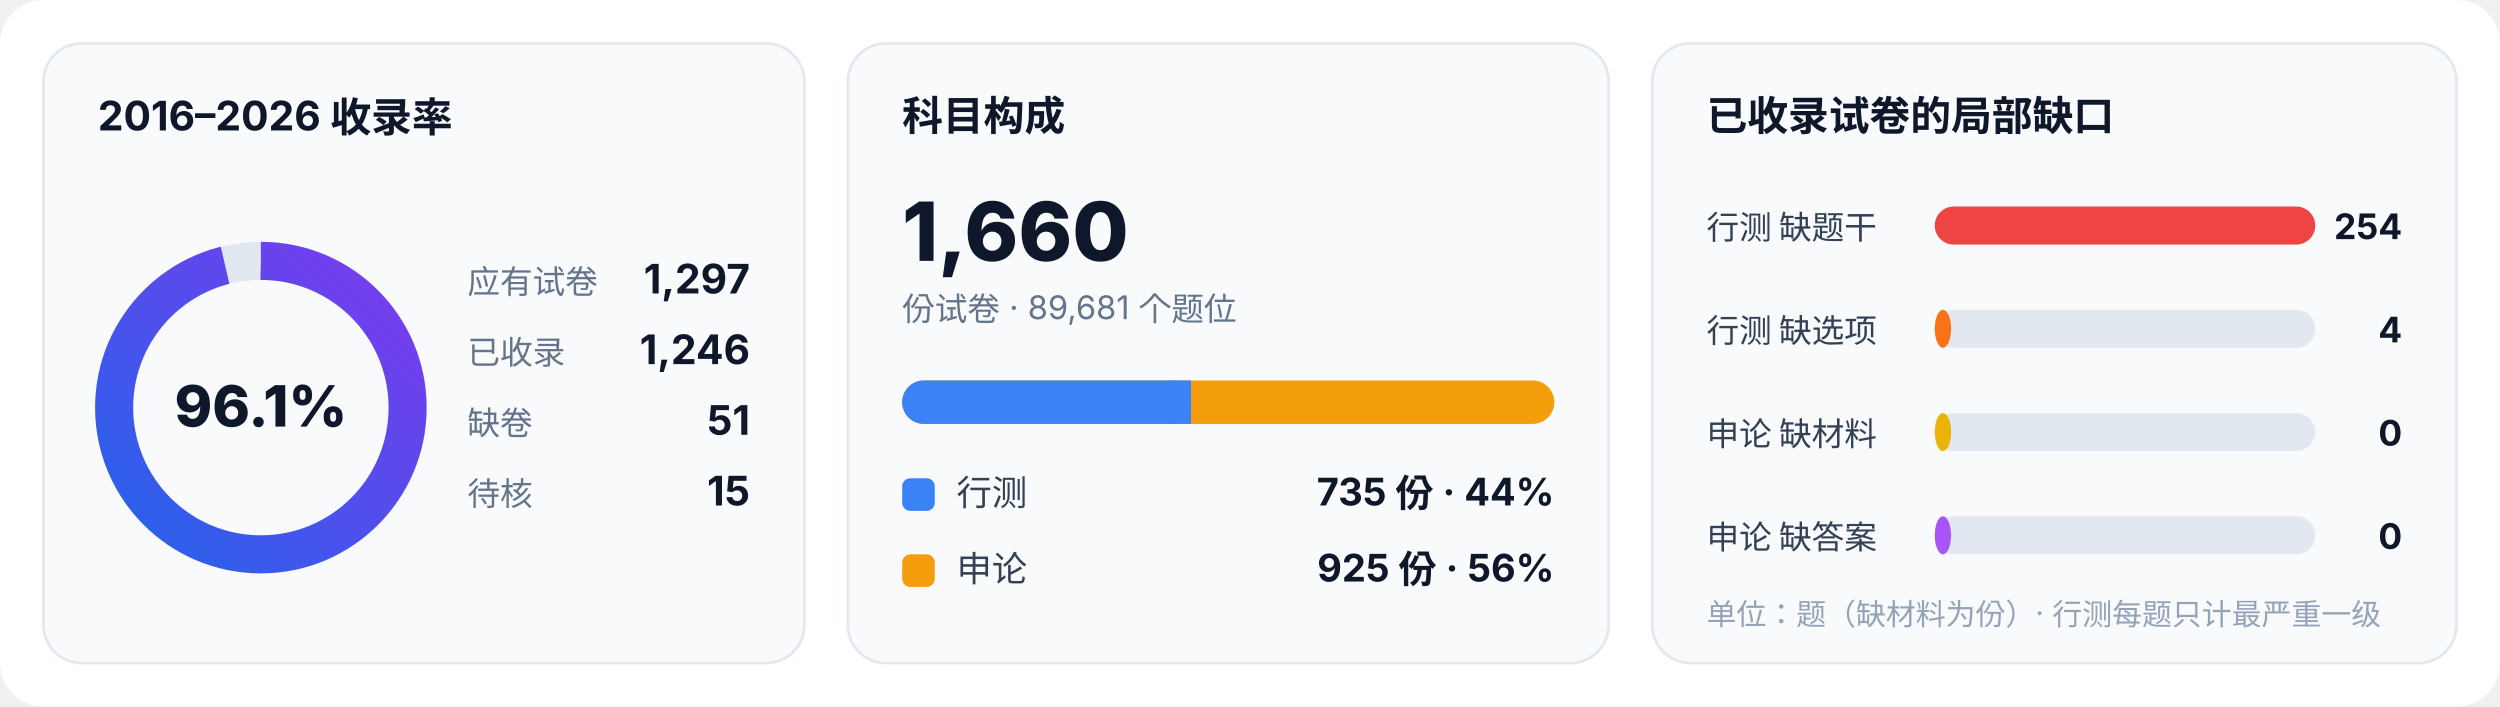
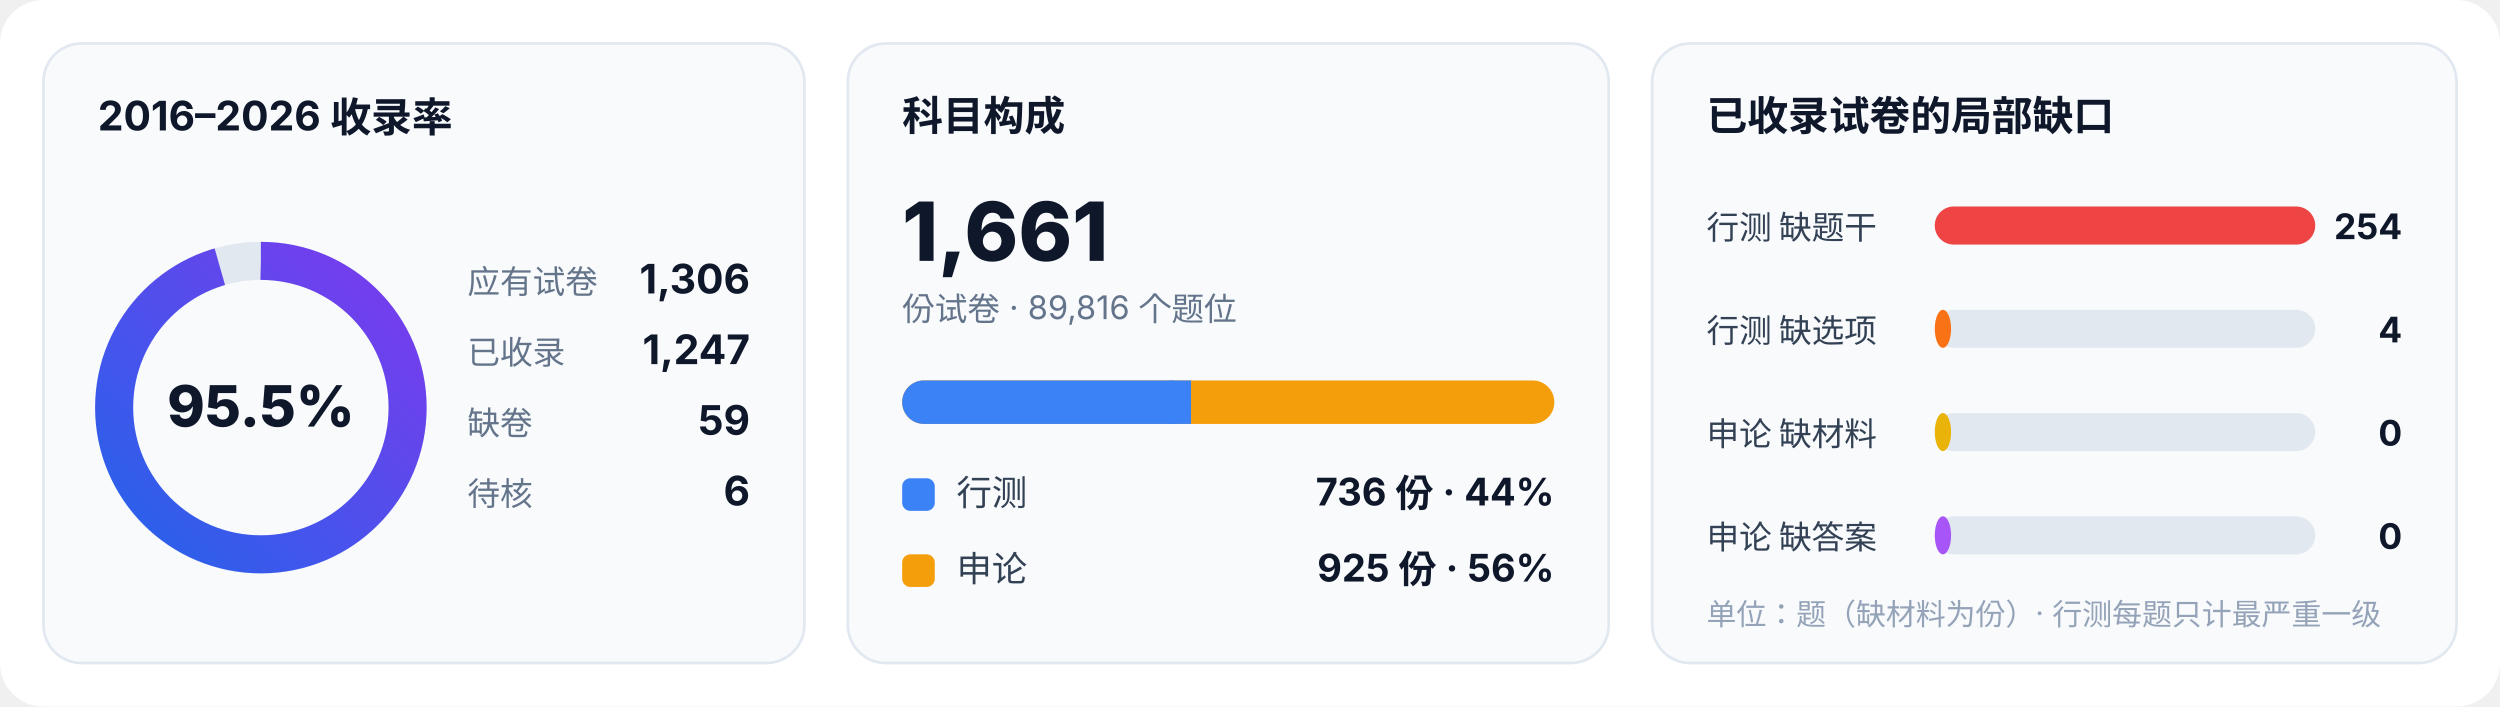
<svg xmlns="http://www.w3.org/2000/svg" width="920" height="260" viewBox="0 0 920 260" font-family="-apple-system,BlinkMacSystemFont,'Segoe UI','PingFang SC','Microsoft YaHei',sans-serif">
  <defs>
    <linearGradient id="ring" x1="0" y1="0" x2="1" y2="1">
      <stop offset="0" stop-color="#2563eb" />
      <stop offset="1" stop-color="#7c3aed" />
    </linearGradient>
  </defs>
  <rect width="920" height="260" rx="16" fill="#ffffff" />
  <rect x="16" y="16" width="280" height="228" rx="14" fill="#f8fafc" stroke="#e2e8f0" />
  <text x="36" y="48" font-size="15" font-weight="700" fill="#0f172a">2016–2026 收录率</text>
  <circle cx="96" cy="150" r="54" fill="none" stroke="#e2e8f0" stroke-width="14" />
-   <circle cx="96" cy="150" r="54" fill="none" stroke="url(#ring)" stroke-width="14" stroke-linecap="butt" stroke-dasharray="326.0 339.3" transform="rotate(-90 96 150)" />
-   <text x="96" y="157" font-size="21" font-weight="800" fill="#0f172a" text-anchor="middle">96.1%</text>
+   <circle cx="96" cy="150" r="54" fill="none" stroke="url(#ring)" stroke-width="14" stroke-linecap="butt" stroke-dasharray="324.0 339.3" transform="rotate(-90 96 150)" />
+   <text x="96" y="157" font-size="21" font-weight="800" fill="#0f172a" text-anchor="middle">95.5%</text>
  <text x="172" y="108" font-size="12" fill="#64748b">应有试卷</text>
-   <text x="276" y="108" font-size="15" font-weight="700" fill="#0f172a" text-anchor="end">1,297</text>
+   <text x="276" y="108" font-size="15" font-weight="700" fill="#0f172a" text-anchor="end">1,306</text>
  <text x="172" y="134" font-size="12" fill="#64748b">已收录</text>
-   <text x="276" y="134" font-size="15" font-weight="700" fill="#0f172a" text-anchor="end">1,246</text>
+   <text x="276" y="134" font-size="15" font-weight="700" fill="#0f172a" text-anchor="end">1,247</text>
  <text x="172" y="160" font-size="12" fill="#64748b">缺卷</text>
-   <text x="276" y="160" font-size="15" font-weight="700" fill="#0f172a" text-anchor="end">51</text>
+   <text x="276" y="160" font-size="15" font-weight="700" fill="#0f172a" text-anchor="end">59</text>
  <text x="172" y="186" font-size="12" fill="#64748b">待核</text>
-   <text x="276" y="186" font-size="15" font-weight="700" fill="#0f172a" text-anchor="end">15</text>
+   <text x="276" y="186" font-size="15" font-weight="700" fill="#0f172a" text-anchor="end">6</text>
  <rect x="312" y="16" width="280" height="228" rx="14" fill="#f8fafc" stroke="#e2e8f0" />
  <text x="332" y="48" font-size="15" font-weight="700" fill="#0f172a">科目构成</text>
-   <text x="332" y="96" font-size="30" font-weight="800" fill="#0f172a">1,660</text>
-   <text x="332" y="118" font-size="12" fill="#64748b">份试卷 · 89,681 个题位</text>
+   <text x="332" y="96" font-size="30" font-weight="800" fill="#0f172a">1,661</text>
+   <text x="332" y="118" font-size="12" fill="#64748b">份试卷 · 89,816 个题位</text>
  <rect x="332" y="140" width="240" height="16" rx="8" fill="#f59e0b" />
  <rect x="332" y="140" width="106.3" height="16" rx="8" fill="#3b82f6" />
  <rect x="430.3" y="140" width="8" height="16" fill="#3b82f6" />
  <rect x="332" y="176" width="12" height="12" rx="3" fill="#3b82f6" />
  <text x="352" y="186" font-size="13" fill="#334155">行测</text>
-   <text x="572" y="186" font-size="14" font-weight="700" fill="#0f172a" text-anchor="end">735 份 · 44%</text>
+   <text x="572" y="186" font-size="14" font-weight="700" fill="#0f172a" text-anchor="end">736 份 · 44%</text>
  <rect x="332" y="204" width="12" height="12" rx="3" fill="#f59e0b" />
  <text x="352" y="214" font-size="13" fill="#334155">申论</text>
  <text x="572" y="214" font-size="14" font-weight="700" fill="#0f172a" text-anchor="end">925 份 · 56%</text>
  <rect x="608" y="16" width="296" height="228" rx="14" fill="#f8fafc" stroke="#e2e8f0" />
  <text x="628" y="48" font-size="15" font-weight="700" fill="#0f172a">已收录试卷的局部缺口</text>
  <text x="628" y="88" font-size="12" fill="#334155">行测 缺题干</text>
  <rect x="712" y="76" width="140" height="14" rx="7" fill="#e2e8f0" />
  <rect x="712" y="76" width="140.0" height="14" rx="7" fill="#ef4444" />
  <text x="884" y="88" font-size="13" font-weight="700" fill="#0f172a" text-anchor="end">254</text>
  <text x="628" y="126" font-size="12" fill="#334155">行测 缺选项</text>
  <rect x="712" y="114" width="140" height="14" rx="7" fill="#e2e8f0" />
  <rect x="712" y="114" width="6.0" height="14" rx="7" fill="#f97316" />
  <text x="884" y="126" font-size="13" font-weight="700" fill="#0f172a" text-anchor="end">4</text>
  <text x="628" y="164" font-size="12" fill="#334155">申论 缺材料</text>
  <rect x="712" y="152" width="140" height="14" rx="7" fill="#e2e8f0" />
  <rect x="712" y="152" width="6.0" height="14" rx="7" fill="#eab308" />
  <text x="884" y="164" font-size="13" font-weight="700" fill="#0f172a" text-anchor="end">0</text>
  <text x="628" y="202" font-size="12" fill="#334155">申论 缺答案</text>
  <rect x="712" y="190" width="140" height="14" rx="7" fill="#e2e8f0" />
  <rect x="712" y="190" width="6.0" height="14" rx="7" fill="#a855f7" />
  <text x="884" y="202" font-size="13" font-weight="700" fill="#0f172a" text-anchor="end">0</text>
  <text x="628" y="230" font-size="11" fill="#94a3b8">单位：题（缺材料为份）· 行测每题只计最严重一级</text>
</svg>
